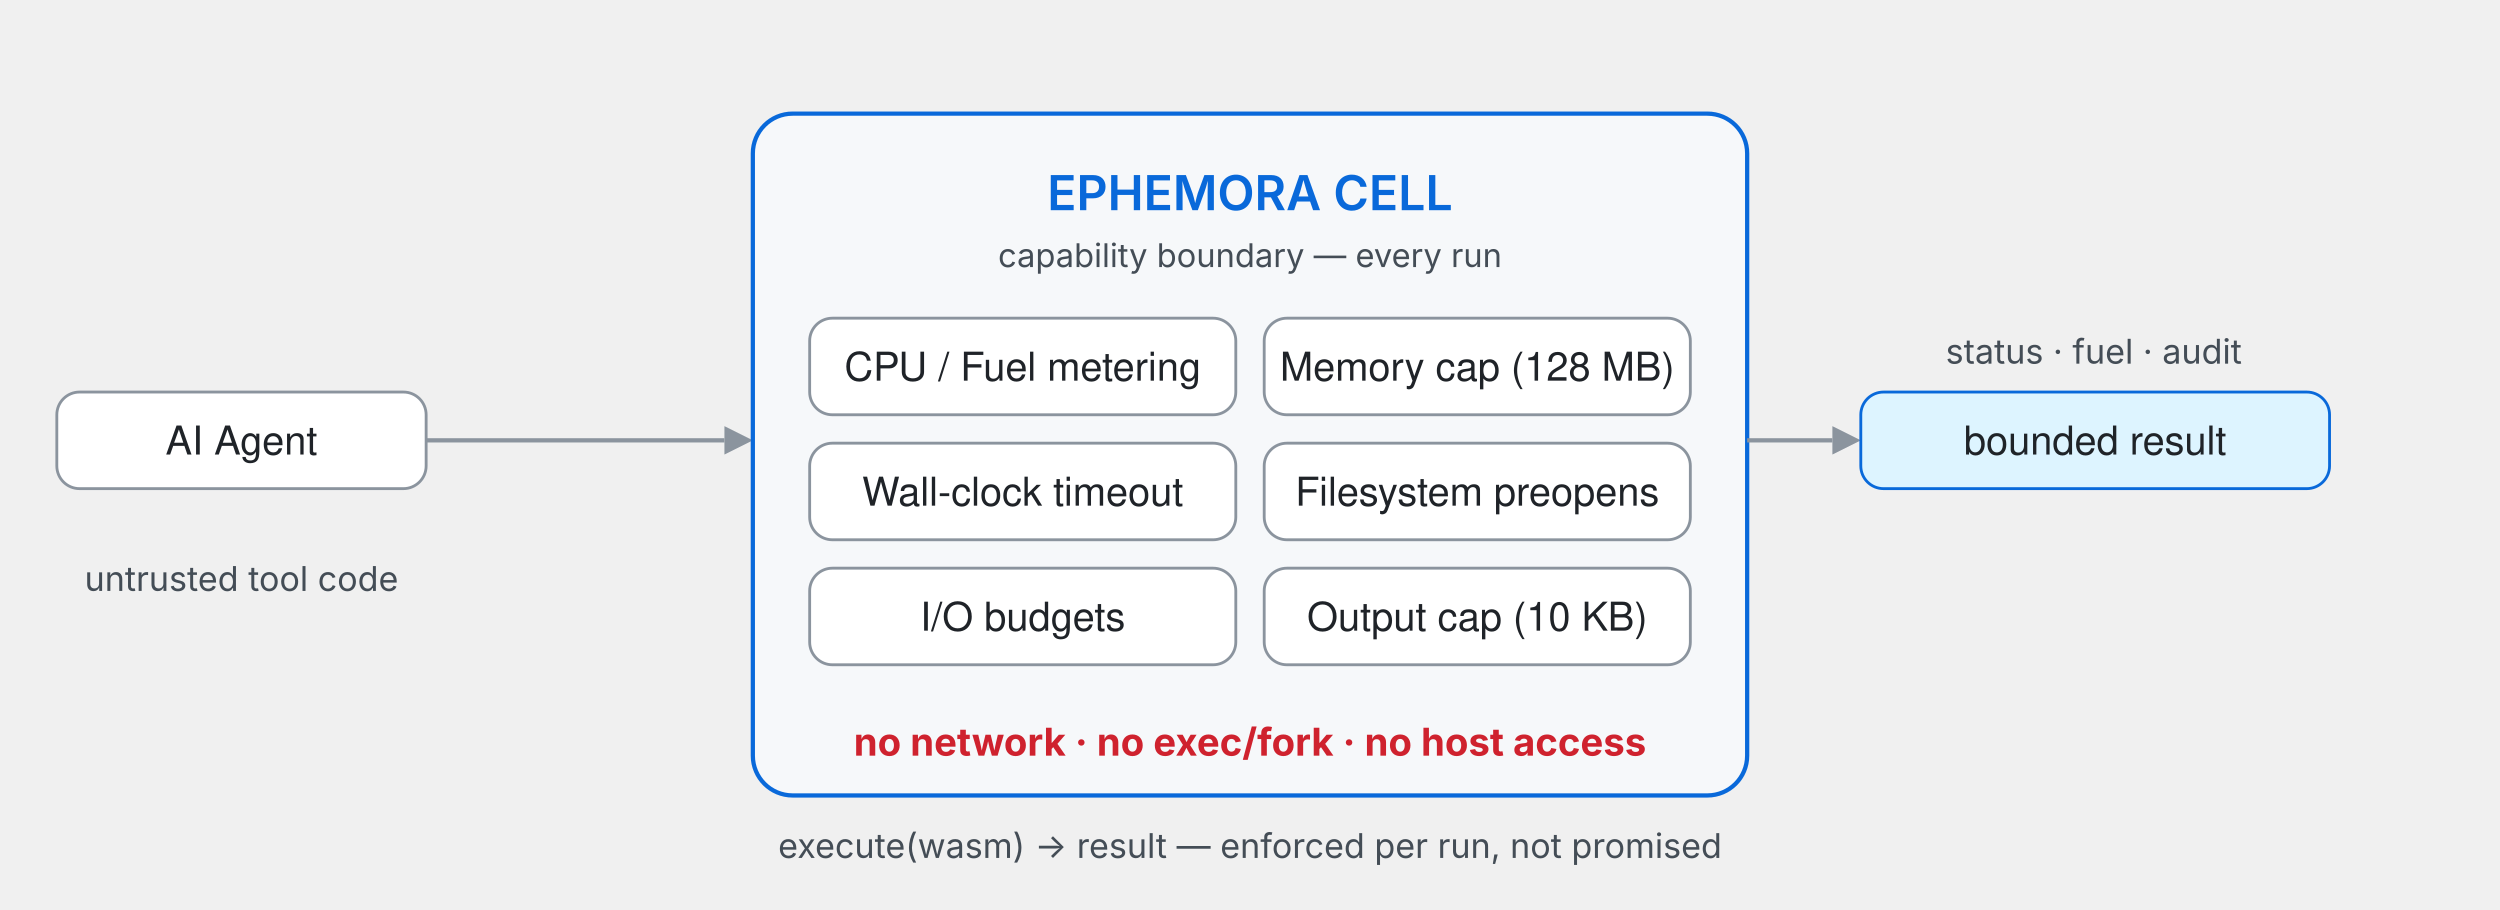
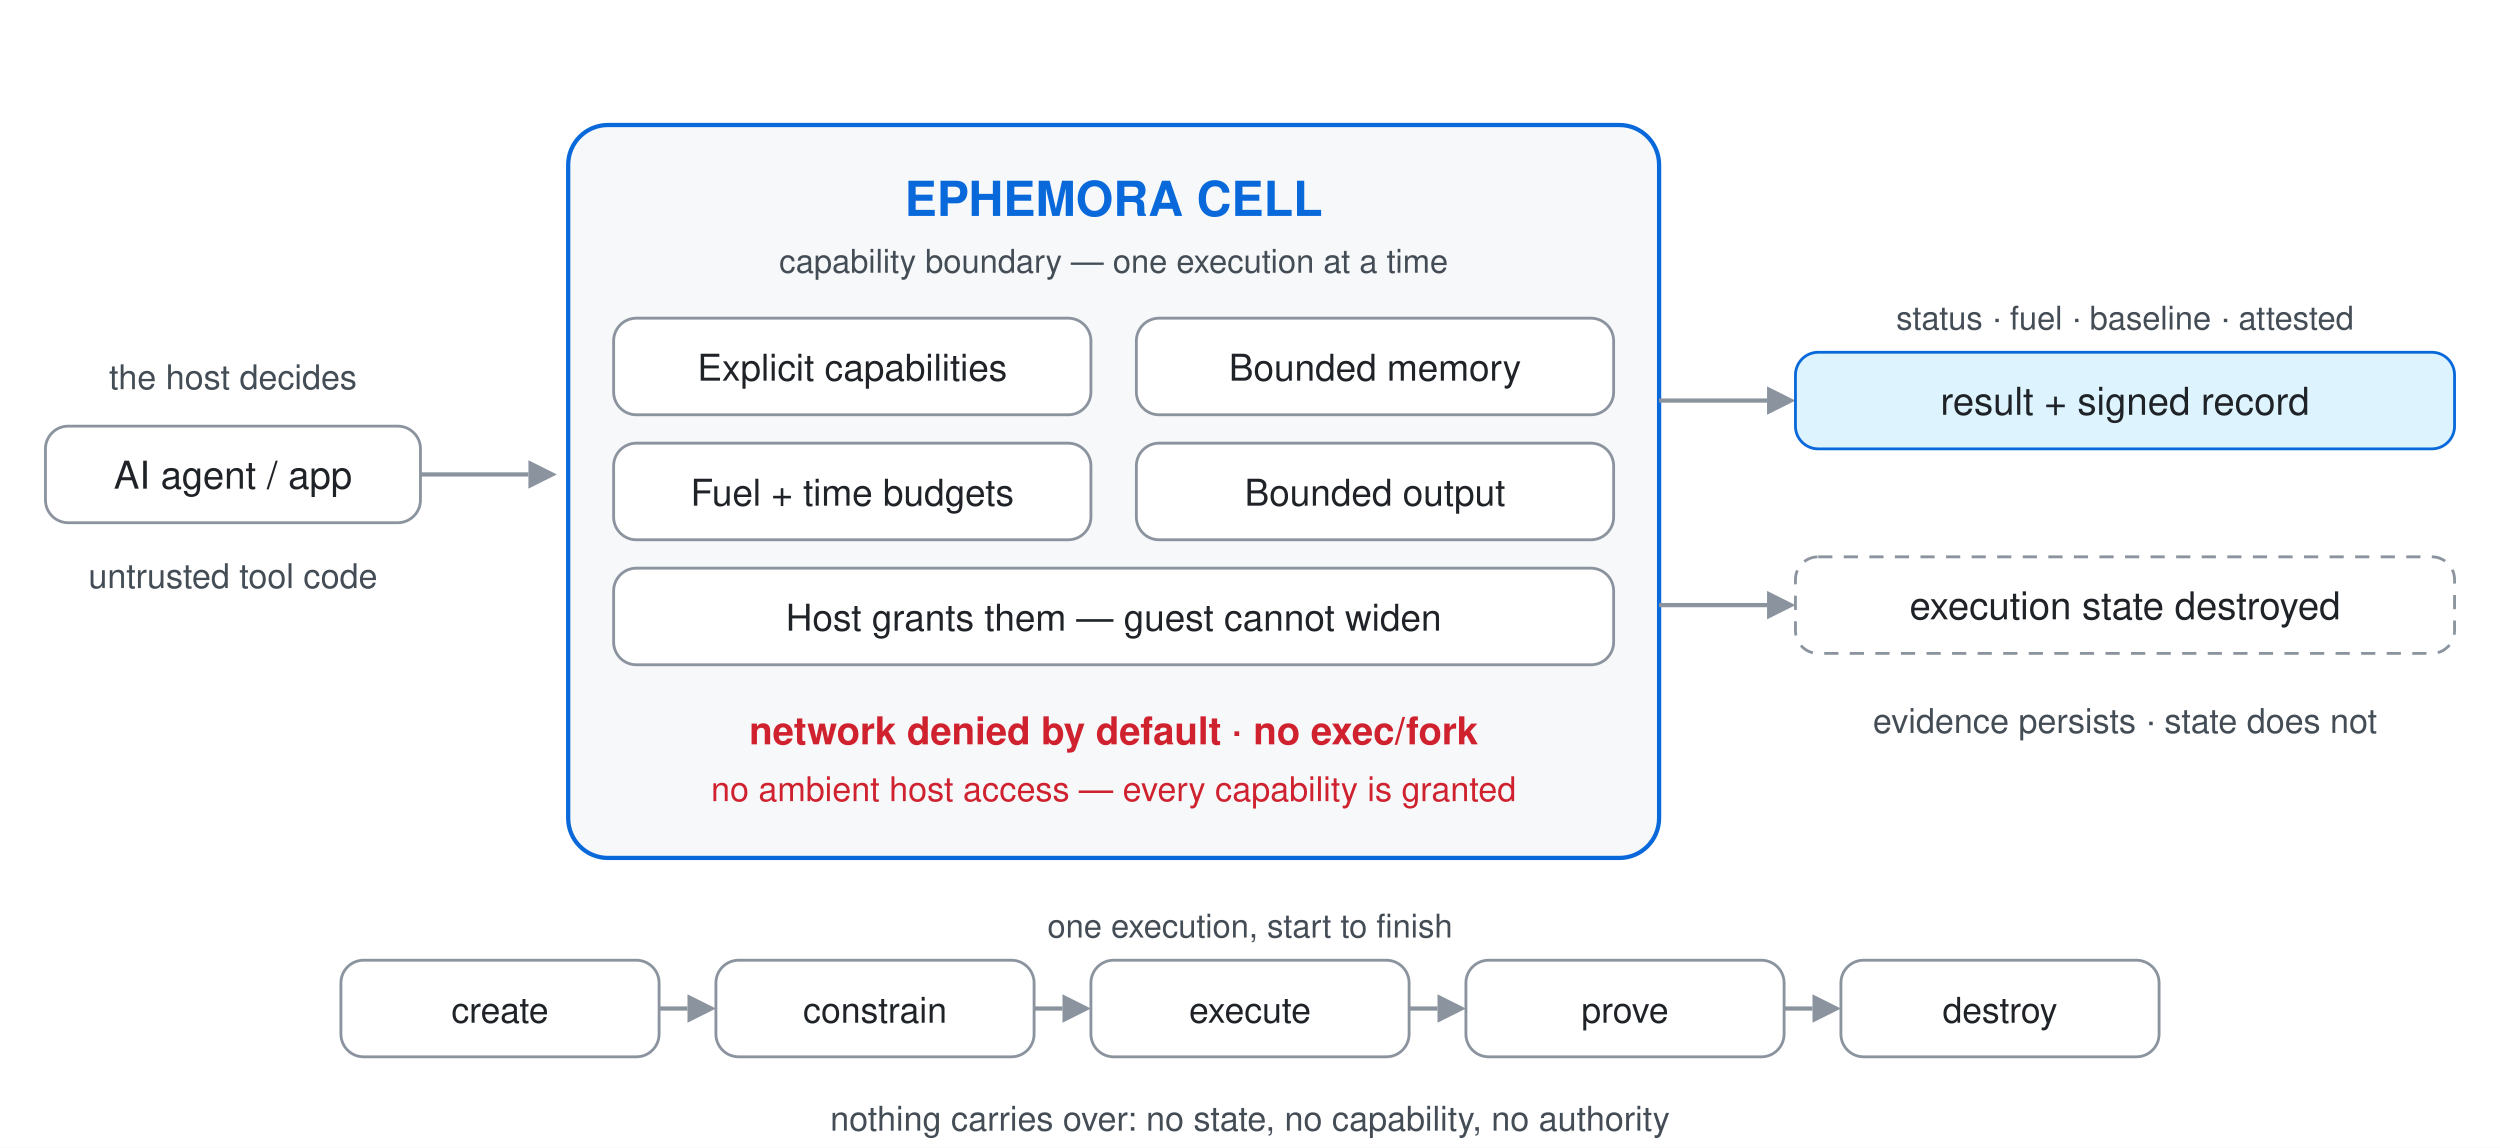
- <svg xmlns="http://www.w3.org/2000/svg" width="880" height="320" viewBox="0 0 880 320" role="img" aria-label="AI Agent → Ephemora Cell enforcement stack → bounded result">
-   <rect x="20" y="138" width="130" height="34" rx="8" fill="#ffffff" stroke="#8b949e" />
-   <text x="85.0" y="160" text-anchor="middle" font-family="-apple-system,Segoe UI,Helvetica,Arial,sans-serif" font-size="14" fill="#1f2328">AI Agent</text>
-   <text x="85" y="208" text-anchor="middle" font-size="12" fill="#444d56" font-family="-apple-system,Segoe UI,sans-serif">untrusted tool code</text>
-   <line x1="150" y1="155" x2="255" y2="155" stroke="#8b949e" stroke-width="1.5" />
-   <polygon points="255,150 265,155 255,160" fill="#8b949e" />
-   <rect x="265" y="40" width="350" height="240" rx="14" fill="#f6f8fa" stroke="#0969da" stroke-width="1.5" />
-   <text x="440" y="74" text-anchor="middle" font-size="17" font-weight="600" fill="#0969da" font-family="-apple-system,Segoe UI,sans-serif">EPHEMORA CELL</text>
-   <text x="440" y="94" text-anchor="middle" font-size="11.5" fill="#444d56" font-family="-apple-system,Segoe UI,sans-serif">capability boundary — every run</text>
-   <rect x="285" y="112" width="150" height="34" rx="8" fill="#ffffff" stroke="#8b949e" />
-   <text x="360.0" y="134" text-anchor="middle" font-family="-apple-system,Segoe UI,Helvetica,Arial,sans-serif" font-size="14" fill="#1f2328">CPU / Fuel metering</text>
-   <rect x="445" y="112" width="150" height="34" rx="8" fill="#ffffff" stroke="#8b949e" />
-   <text x="520.0" y="134" text-anchor="middle" font-family="-apple-system,Segoe UI,Helvetica,Arial,sans-serif" font-size="14" fill="#1f2328">Memory cap (128 MB)</text>
-   <rect x="285" y="156" width="150" height="34" rx="8" fill="#ffffff" stroke="#8b949e" />
-   <text x="360.0" y="178" text-anchor="middle" font-family="-apple-system,Segoe UI,Helvetica,Arial,sans-serif" font-size="14" fill="#1f2328">Wall-clock timeout</text>
-   <rect x="445" y="156" width="150" height="34" rx="8" fill="#ffffff" stroke="#8b949e" />
-   <text x="520.0" y="178" text-anchor="middle" font-family="-apple-system,Segoe UI,Helvetica,Arial,sans-serif" font-size="14" fill="#1f2328">Filesystem preopens</text>
-   <rect x="285" y="200" width="150" height="34" rx="8" fill="#ffffff" stroke="#8b949e" />
-   <text x="360.0" y="222" text-anchor="middle" font-family="-apple-system,Segoe UI,Helvetica,Arial,sans-serif" font-size="14" fill="#1f2328">I/O budgets</text>
-   <rect x="445" y="200" width="150" height="34" rx="8" fill="#ffffff" stroke="#8b949e" />
-   <text x="520.0" y="222" text-anchor="middle" font-family="-apple-system,Segoe UI,Helvetica,Arial,sans-serif" font-size="14" fill="#1f2328">Output cap (10 KB)</text>
-   <text x="440" y="266" text-anchor="middle" font-size="13.5" font-weight="700" fill="#cf222e" font-family="-apple-system,Segoe UI,sans-serif">no network · no exec/fork · no host access</text>
-   <line x1="615" y1="155" x2="645" y2="155" stroke="#8b949e" stroke-width="1.5" />
-   <polygon points="645,150 655,155 645,160" fill="#8b949e" />
-   <rect x="655" y="138" width="165" height="34" rx="8" fill="#ddf4ff" stroke="#0969da" />
-   <text x="737.5" y="160" text-anchor="middle" font-family="-apple-system,Segoe UI,Helvetica,Arial,sans-serif" font-size="14" fill="#1f2328">bounded result</text>
-   <text x="737" y="128" text-anchor="middle" font-size="12" fill="#444d56" font-family="-apple-system,Segoe UI,sans-serif">status · fuel · audit</text>
-   <text x="440" y="302" text-anchor="middle" font-size="12" fill="#444d56" font-family="-apple-system,Segoe UI,sans-serif">execute(wasm) → result — enforced per run, not promised</text>
+ <svg xmlns="http://www.w3.org/2000/svg" width="880" height="404" viewBox="0 0 880 404" role="img" aria-label="One execution lifecycle: an agent hands untrusted code to the Ephemora-cell capability boundary, which grants explicit capabilities and budgets, denies network and process access by default, and returns a bounded result with a signed record while the execution state is destroyed">
+   <rect width="880" height="404" fill="#ffffff" />
+   <rect x="16" y="150" width="132" height="34" rx="8" fill="#ffffff" stroke="#8b949e" />
+   <text x="82.0" y="172" text-anchor="middle" font-size="13.5" fill="#1f2328" font-family="-apple-system,Segoe UI,Helvetica,Arial,sans-serif">AI agent / app</text>
+   <text x="82" y="207" text-anchor="middle" font-size="12" fill="#444d56" font-family="-apple-system,Segoe UI,Helvetica,Arial,sans-serif">untrusted tool code</text>
+   <text x="82" y="137" text-anchor="middle" font-size="12" fill="#444d56" font-family="-apple-system,Segoe UI,Helvetica,Arial,sans-serif">the host decides</text>
+   <line x1="148" y1="167" x2="186" y2="167" stroke="#8b949e" stroke-width="1.5" />
+   <polygon points="186,162 196,167 186,172" fill="#8b949e" />
+   <rect x="200" y="44" width="384" height="258" rx="14" fill="#f6f8fa" stroke="#0969da" stroke-width="1.5" />
+   <text x="392" y="76" text-anchor="middle" font-size="17" font-weight="600" fill="#0969da" font-family="-apple-system,Segoe UI,Helvetica,Arial,sans-serif">EPHEMORA CELL</text>
+   <text x="392" y="96" text-anchor="middle" font-size="11.5" fill="#444d56" font-family="-apple-system,Segoe UI,Helvetica,Arial,sans-serif">capability boundary — one execution at a time</text>
+   <rect x="216" y="112" width="168" height="34" rx="8" fill="#ffffff" stroke="#8b949e" />
+   <text x="300.0" y="134" text-anchor="middle" font-size="13" fill="#1f2328" font-family="-apple-system,Segoe UI,Helvetica,Arial,sans-serif">Explicit capabilities</text>
+   <rect x="400" y="112" width="168" height="34" rx="8" fill="#ffffff" stroke="#8b949e" />
+   <text x="484.0" y="134" text-anchor="middle" font-size="13" fill="#1f2328" font-family="-apple-system,Segoe UI,Helvetica,Arial,sans-serif">Bounded memory</text>
+   <rect x="216" y="156" width="168" height="34" rx="8" fill="#ffffff" stroke="#8b949e" />
+   <text x="300.0" y="178" text-anchor="middle" font-size="13" fill="#1f2328" font-family="-apple-system,Segoe UI,Helvetica,Arial,sans-serif">Fuel + time budgets</text>
+   <rect x="400" y="156" width="168" height="34" rx="8" fill="#ffffff" stroke="#8b949e" />
+   <text x="484.0" y="178" text-anchor="middle" font-size="13" fill="#1f2328" font-family="-apple-system,Segoe UI,Helvetica,Arial,sans-serif">Bounded output</text>
+   <rect x="216" y="200" width="352" height="34" rx="8" fill="#ffffff" stroke="#8b949e" />
+   <text x="392.0" y="222" text-anchor="middle" font-size="13" fill="#1f2328" font-family="-apple-system,Segoe UI,Helvetica,Arial,sans-serif">Host grants them — guest cannot widen</text>
+   <text x="392" y="262" text-anchor="middle" font-size="13.5" font-weight="700" fill="#cf222e" font-family="-apple-system,Segoe UI,Helvetica,Arial,sans-serif">network denied by default · no exec/fork</text>
+   <text x="392" y="282" text-anchor="middle" font-size="12" fill="#cf222e" font-family="-apple-system,Segoe UI,Helvetica,Arial,sans-serif">no ambient host access — every capability is granted</text>
+   <line x1="584" y1="141" x2="622" y2="141" stroke="#8b949e" stroke-width="1.5" />
+   <polygon points="622,136 632,141 622,146" fill="#8b949e" />
+   <line x1="584" y1="213" x2="622" y2="213" stroke="#8b949e" stroke-width="1.5" />
+   <polygon points="622,208 632,213 622,218" fill="#8b949e" />
+   <text x="748" y="116" text-anchor="middle" font-size="11.5" fill="#444d56" font-family="-apple-system,Segoe UI,Helvetica,Arial,sans-serif">status · fuel · baseline · attested</text>
+   <rect x="632" y="124" width="232" height="34" rx="8" fill="#ddf4ff" stroke="#0969da" />
+   <text x="748.0" y="146" text-anchor="middle" font-size="13.5" fill="#1f2328" font-family="-apple-system,Segoe UI,Helvetica,Arial,sans-serif">result + signed record</text>
+   <rect x="632" y="196" width="232" height="34" rx="8" fill="#ffffff" stroke="#8b949e" stroke-dasharray="5 4" />
+   <text x="748.0" y="218" text-anchor="middle" font-size="13.5" fill="#1f2328" font-family="-apple-system,Segoe UI,Helvetica,Arial,sans-serif">execution state destroyed</text>
+   <text x="748" y="258" text-anchor="middle" font-size="12" fill="#444d56" font-family="-apple-system,Segoe UI,Helvetica,Arial,sans-serif">evidence persists · state does not</text>
+   <text x="440" y="330" text-anchor="middle" font-size="11.5" fill="#444d56" font-family="-apple-system,Segoe UI,Helvetica,Arial,sans-serif">one execution, start to finish</text>
+   <rect x="120" y="338" width="112" height="34" rx="8" fill="#ffffff" stroke="#8b949e" />
+   <text x="176.0" y="360" text-anchor="middle" font-size="12.5" fill="#1f2328" font-family="-apple-system,Segoe UI,Helvetica,Arial,sans-serif">create</text>
+   <line x1="232" y1="355" x2="242" y2="355" stroke="#8b949e" stroke-width="1.5" />
+   <polygon points="242,350 252,355 242,360" fill="#8b949e" />
+   <rect x="252" y="338" width="112" height="34" rx="8" fill="#ffffff" stroke="#8b949e" />
+   <text x="308.0" y="360" text-anchor="middle" font-size="12.5" fill="#1f2328" font-family="-apple-system,Segoe UI,Helvetica,Arial,sans-serif">constrain</text>
+   <line x1="364" y1="355" x2="374" y2="355" stroke="#8b949e" stroke-width="1.5" />
+   <polygon points="374,350 384,355 374,360" fill="#8b949e" />
+   <rect x="384" y="338" width="112" height="34" rx="8" fill="#ffffff" stroke="#8b949e" />
+   <text x="440.0" y="360" text-anchor="middle" font-size="12.5" fill="#1f2328" font-family="-apple-system,Segoe UI,Helvetica,Arial,sans-serif">execute</text>
+   <line x1="496" y1="355" x2="506" y2="355" stroke="#8b949e" stroke-width="1.5" />
+   <polygon points="506,350 516,355 506,360" fill="#8b949e" />
+   <rect x="516" y="338" width="112" height="34" rx="8" fill="#ffffff" stroke="#8b949e" />
+   <text x="572.0" y="360" text-anchor="middle" font-size="12.5" fill="#1f2328" font-family="-apple-system,Segoe UI,Helvetica,Arial,sans-serif">prove</text>
+   <line x1="628" y1="355" x2="638" y2="355" stroke="#8b949e" stroke-width="1.5" />
+   <polygon points="638,350 648,355 638,360" fill="#8b949e" />
+   <rect x="648" y="338" width="112" height="34" rx="8" fill="#ffffff" stroke="#8b949e" />
+   <text x="704.0" y="360" text-anchor="middle" font-size="12.5" fill="#1f2328" font-family="-apple-system,Segoe UI,Helvetica,Arial,sans-serif">destroy</text>
+   <text x="440" y="398" text-anchor="middle" font-size="12" fill="#444d56" font-family="-apple-system,Segoe UI,Helvetica,Arial,sans-serif">nothing carries over: no state, no capability, no authority</text>
</svg>
